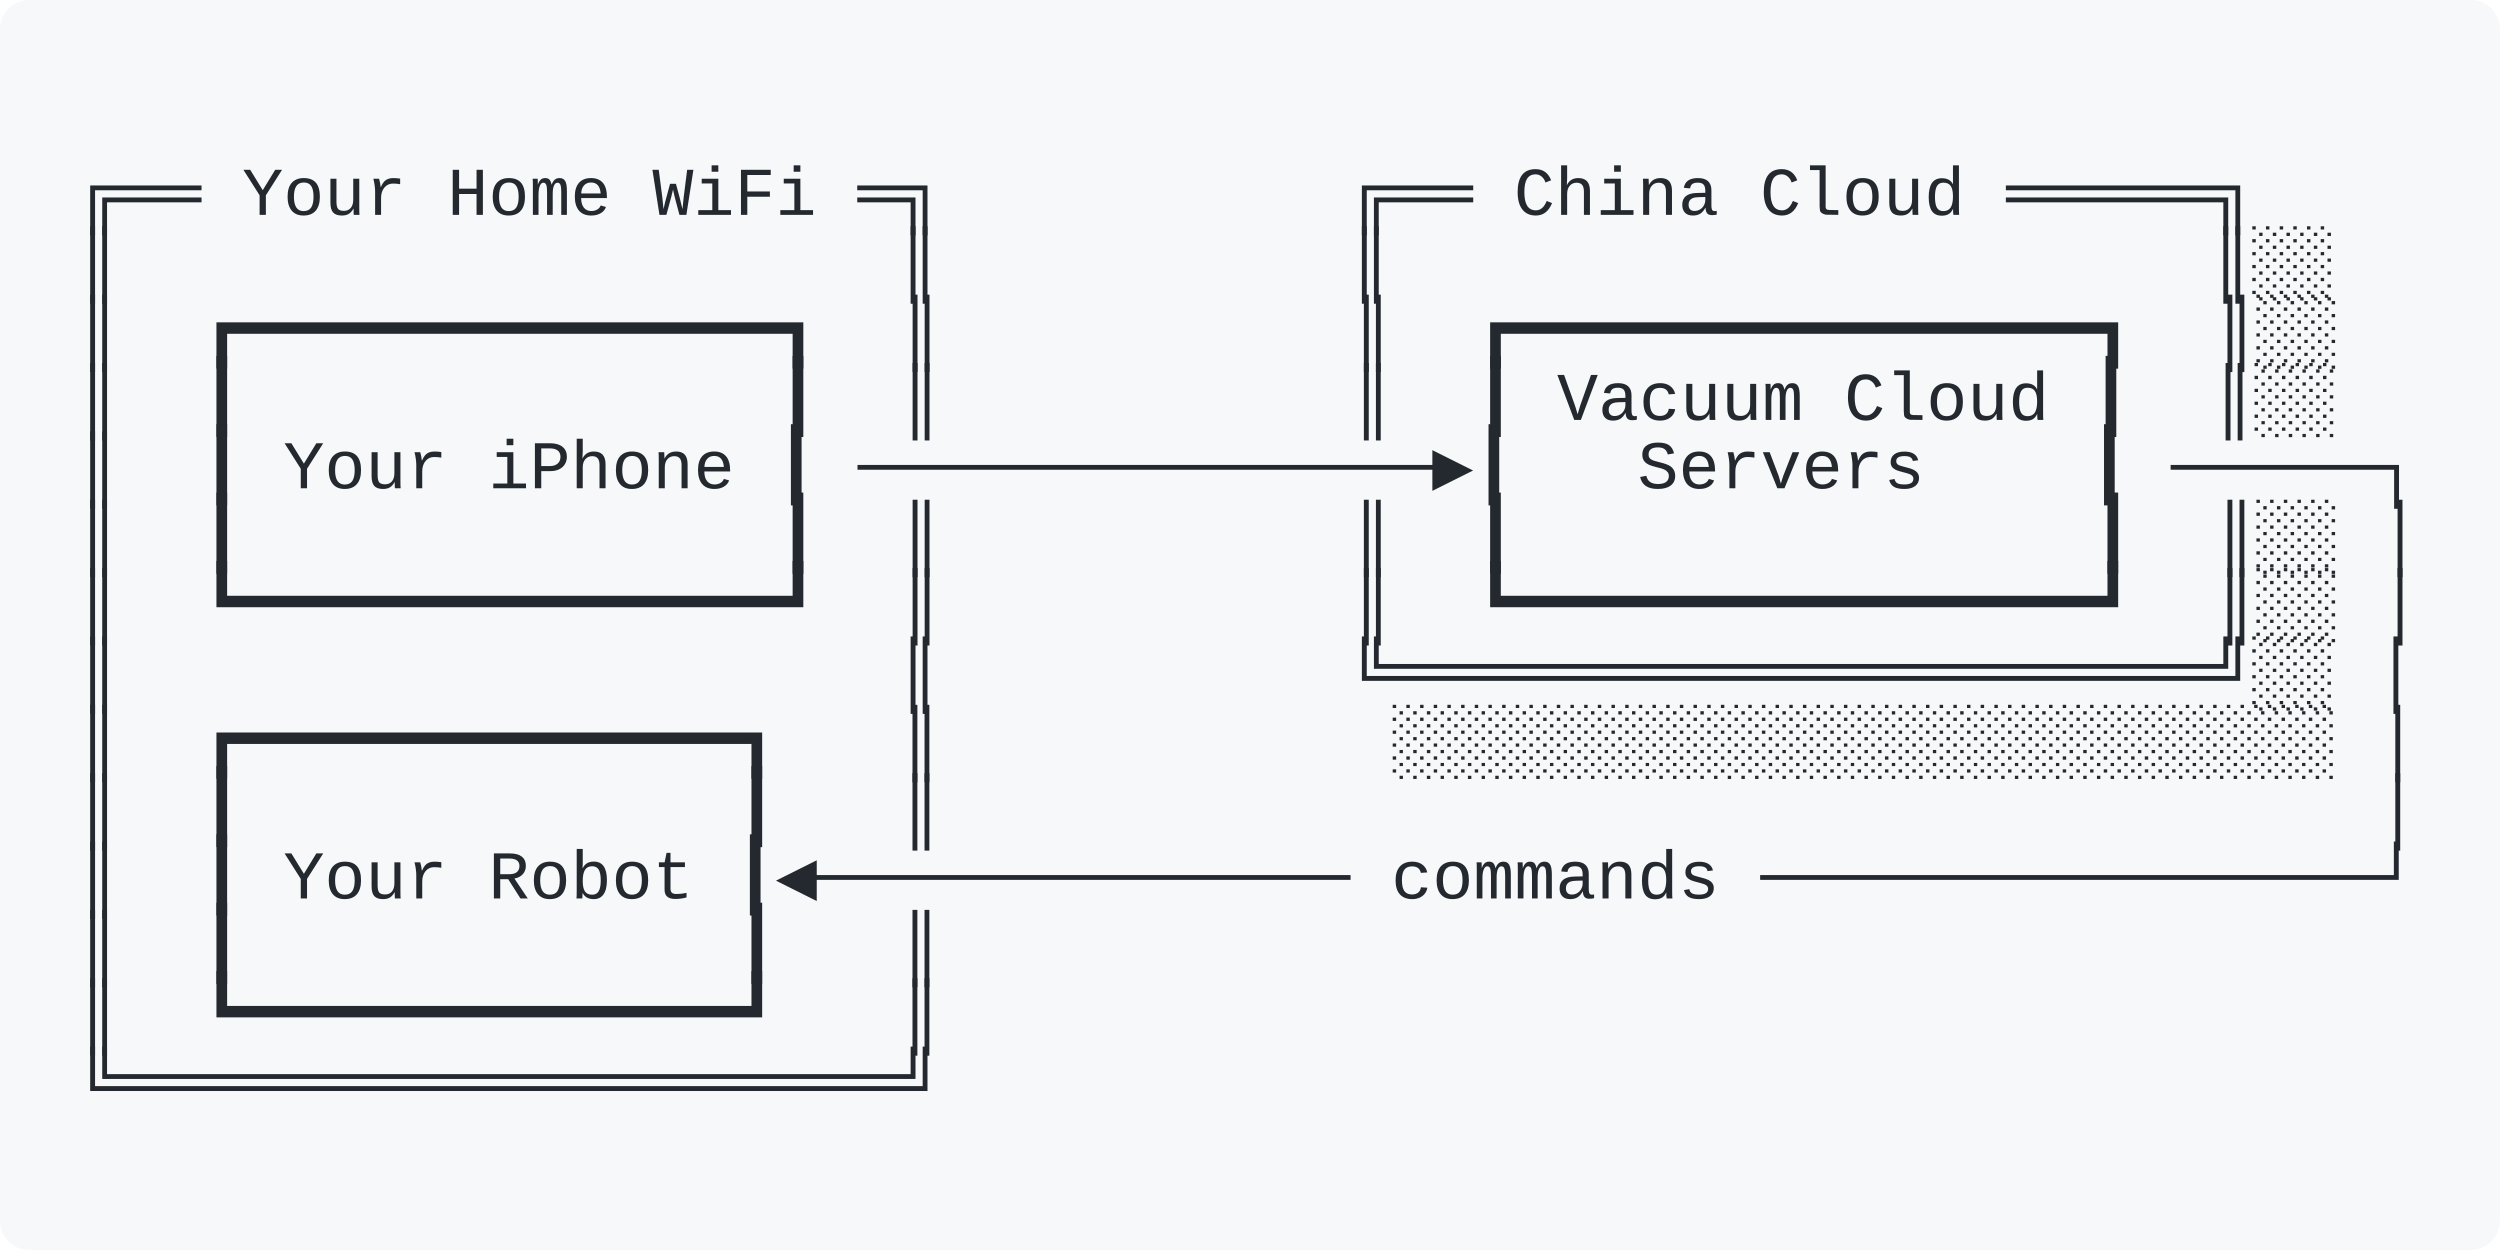
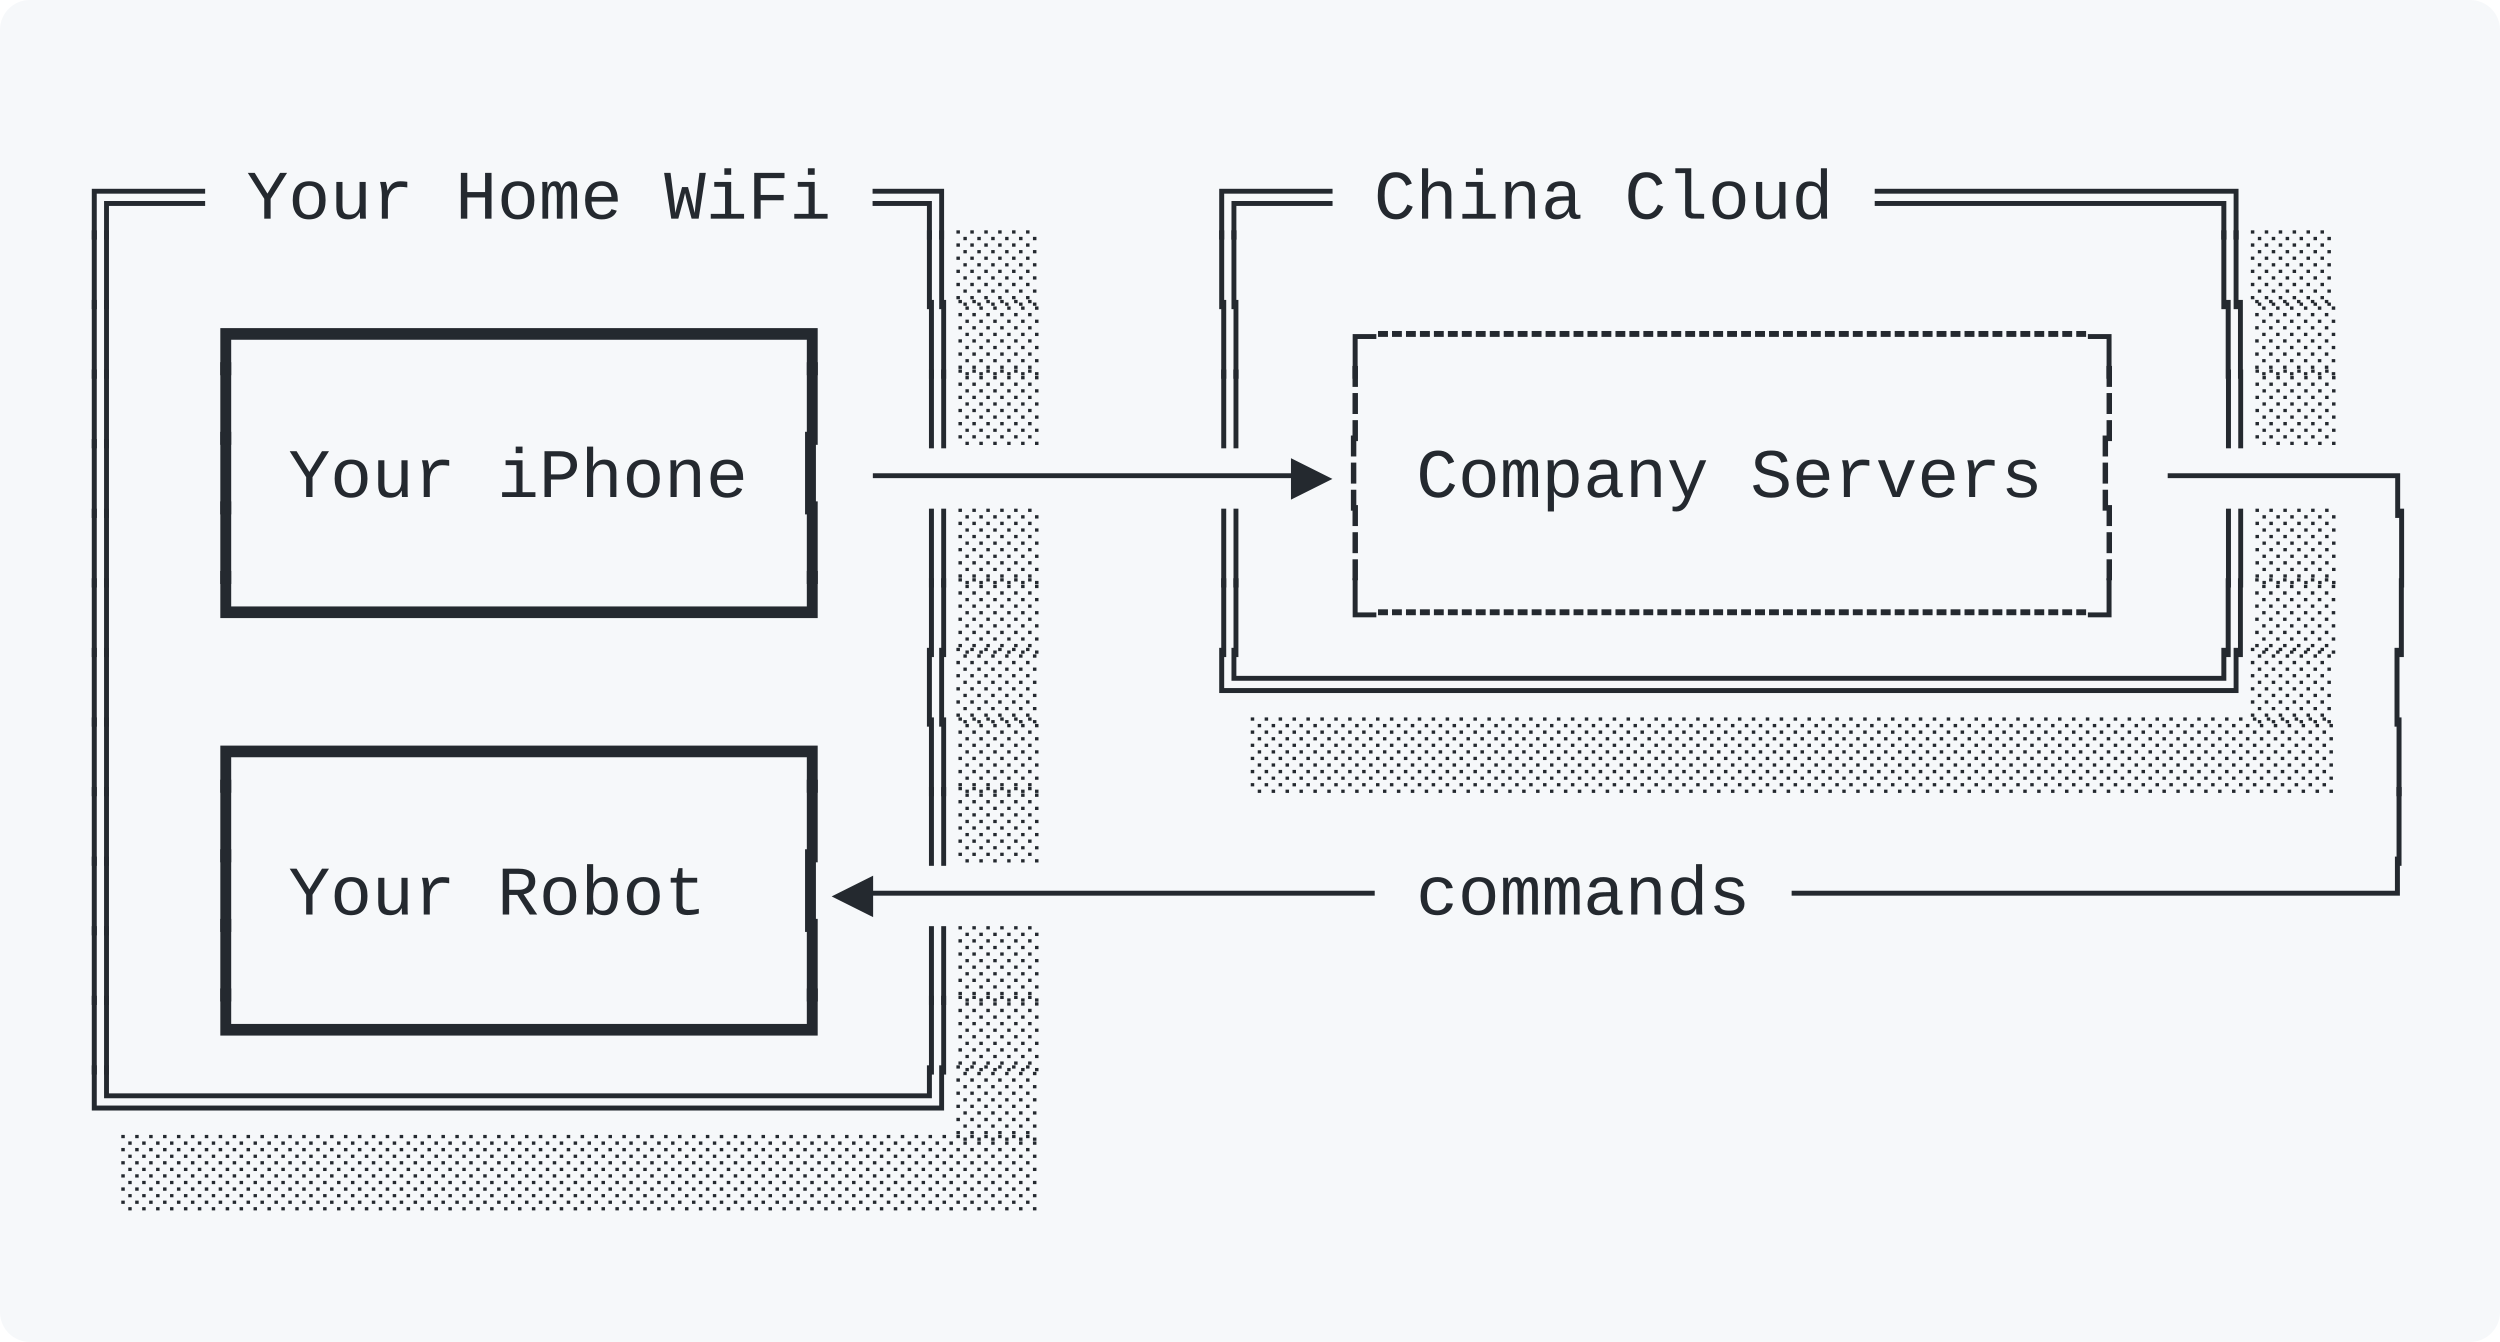
- <svg xmlns="http://www.w3.org/2000/svg" viewBox="0 0 512 256" width="512" height="256">
+ <svg xmlns="http://www.w3.org/2000/svg" viewBox="0 0 503 270" width="503" height="270">
  <style>
    text {
      font-family: 'SFMono-Regular', Menlo, Monaco, 'Courier New', monospace;
      font-size: 14px;
      line-height: 1;
      fill: #24292f;
    }
    @media (prefers-color-scheme: dark) {
      text { fill: #e6edf3; }
      .bg { fill: #161b22; }
    }
  </style>
  <rect class="bg" width="100%" height="100%" fill="#f6f8fa" rx="6" />
  <text x="16" y="30" xml:space="preserve" />
-   <text x="16" y="44" xml:space="preserve">╔══ Your Home WiFi ═╗          ╔══ China Cloud ═════╗</text>
-   <text x="16" y="58" xml:space="preserve">║                   ║          ║                    ║░░</text>
-   <text x="16" y="72" xml:space="preserve">║  ┏━━━━━━━━━━━━━┓  ║          ║  ┏━━━━━━━━━━━━━━┓  ║░░</text>
-   <text x="16" y="86" xml:space="preserve">║  ┃             ┃  ║          ║  ┃ Vacuum Cloud ┃  ║░░</text>
-   <text x="16" y="100" xml:space="preserve">║  ┃ Your iPhone ┃ ──────────────▶┃   Servers    ┃ ─────┐</text>
-   <text x="16" y="114" xml:space="preserve">║  ┃             ┃  ║          ║  ┃              ┃  ║░░ │</text>
-   <text x="16" y="128" xml:space="preserve">║  ┗━━━━━━━━━━━━━┛  ║          ║  ┗━━━━━━━━━━━━━━┛  ║░░ │</text>
-   <text x="16" y="142" xml:space="preserve">║                   ║          ╚════════════════════╝░░ │</text>
-   <text x="16" y="156" xml:space="preserve">║  ┏━━━━━━━━━━━━┓   ║           ░░░░░░░░░░░░░░░░░░░░░░░ │</text>
-   <text x="16" y="170" xml:space="preserve">║  ┃            ┃   ║                                   │</text>
-   <text x="16" y="184" xml:space="preserve">║  ┃ Your Robot ┃◀───────────── commands ───────────────┘</text>
-   <text x="16" y="198" xml:space="preserve">║  ┃            ┃   ║</text>
-   <text x="16" y="212" xml:space="preserve">║  ┗━━━━━━━━━━━━┛   ║</text>
-   <text x="16" y="226" xml:space="preserve">╚═══════════════════╝</text>
-   <text x="16" y="240" xml:space="preserve" />
+   <text x="16" y="44" xml:space="preserve">╔══ Your Home WiFi ═╗      ╔══ China Cloud ════════╗</text>
+   <text x="16" y="58" xml:space="preserve">║                   ║░░    ║                       ║░░</text>
+   <text x="16" y="72" xml:space="preserve">║  ┏━━━━━━━━━━━━━┓  ║░░    ║  ┌┄┄┄┄┄┄┄┄┄┄┄┄┄┄┄┄┄┐  ║░░</text>
+   <text x="16" y="86" xml:space="preserve">║  ┃             ┃  ║░░    ║  ┆                 ┆  ║░░</text>
+   <text x="16" y="100" xml:space="preserve">║  ┃ Your iPhone ┃ ──────────▶┆ Company Servers ┆ ─────┐</text>
+   <text x="16" y="114" xml:space="preserve">║  ┃             ┃  ║░░    ║  ┆                 ┆  ║░░ │</text>
+   <text x="16" y="128" xml:space="preserve">║  ┗━━━━━━━━━━━━━┛  ║░░    ║  └┄┄┄┄┄┄┄┄┄┄┄┄┄┄┄┄┄┘  ║░░ │</text>
+   <text x="16" y="142" xml:space="preserve">║                   ║░░    ╚═══════════════════════╝░░ │</text>
+   <text x="16" y="156" xml:space="preserve">║  ┏━━━━━━━━━━━━━┓  ║░░     ░░░░░░░░░░░░░░░░░░░░░░░░░░ │</text>
+   <text x="16" y="170" xml:space="preserve">║  ┃             ┃  ║░░                                │</text>
+   <text x="16" y="184" xml:space="preserve">║  ┃ Your Robot  ┃◀──────────── commands ──────────────┘</text>
+   <text x="16" y="198" xml:space="preserve">║  ┃             ┃  ║░░</text>
+   <text x="16" y="212" xml:space="preserve">║  ┗━━━━━━━━━━━━━┛  ║░░</text>
+   <text x="16" y="226" xml:space="preserve">╚═══════════════════╝░░</text>
+   <text x="16" y="240" xml:space="preserve"> ░░░░░░░░░░░░░░░░░░░░░░</text>
+   <text x="16" y="254" xml:space="preserve" />
</svg>
